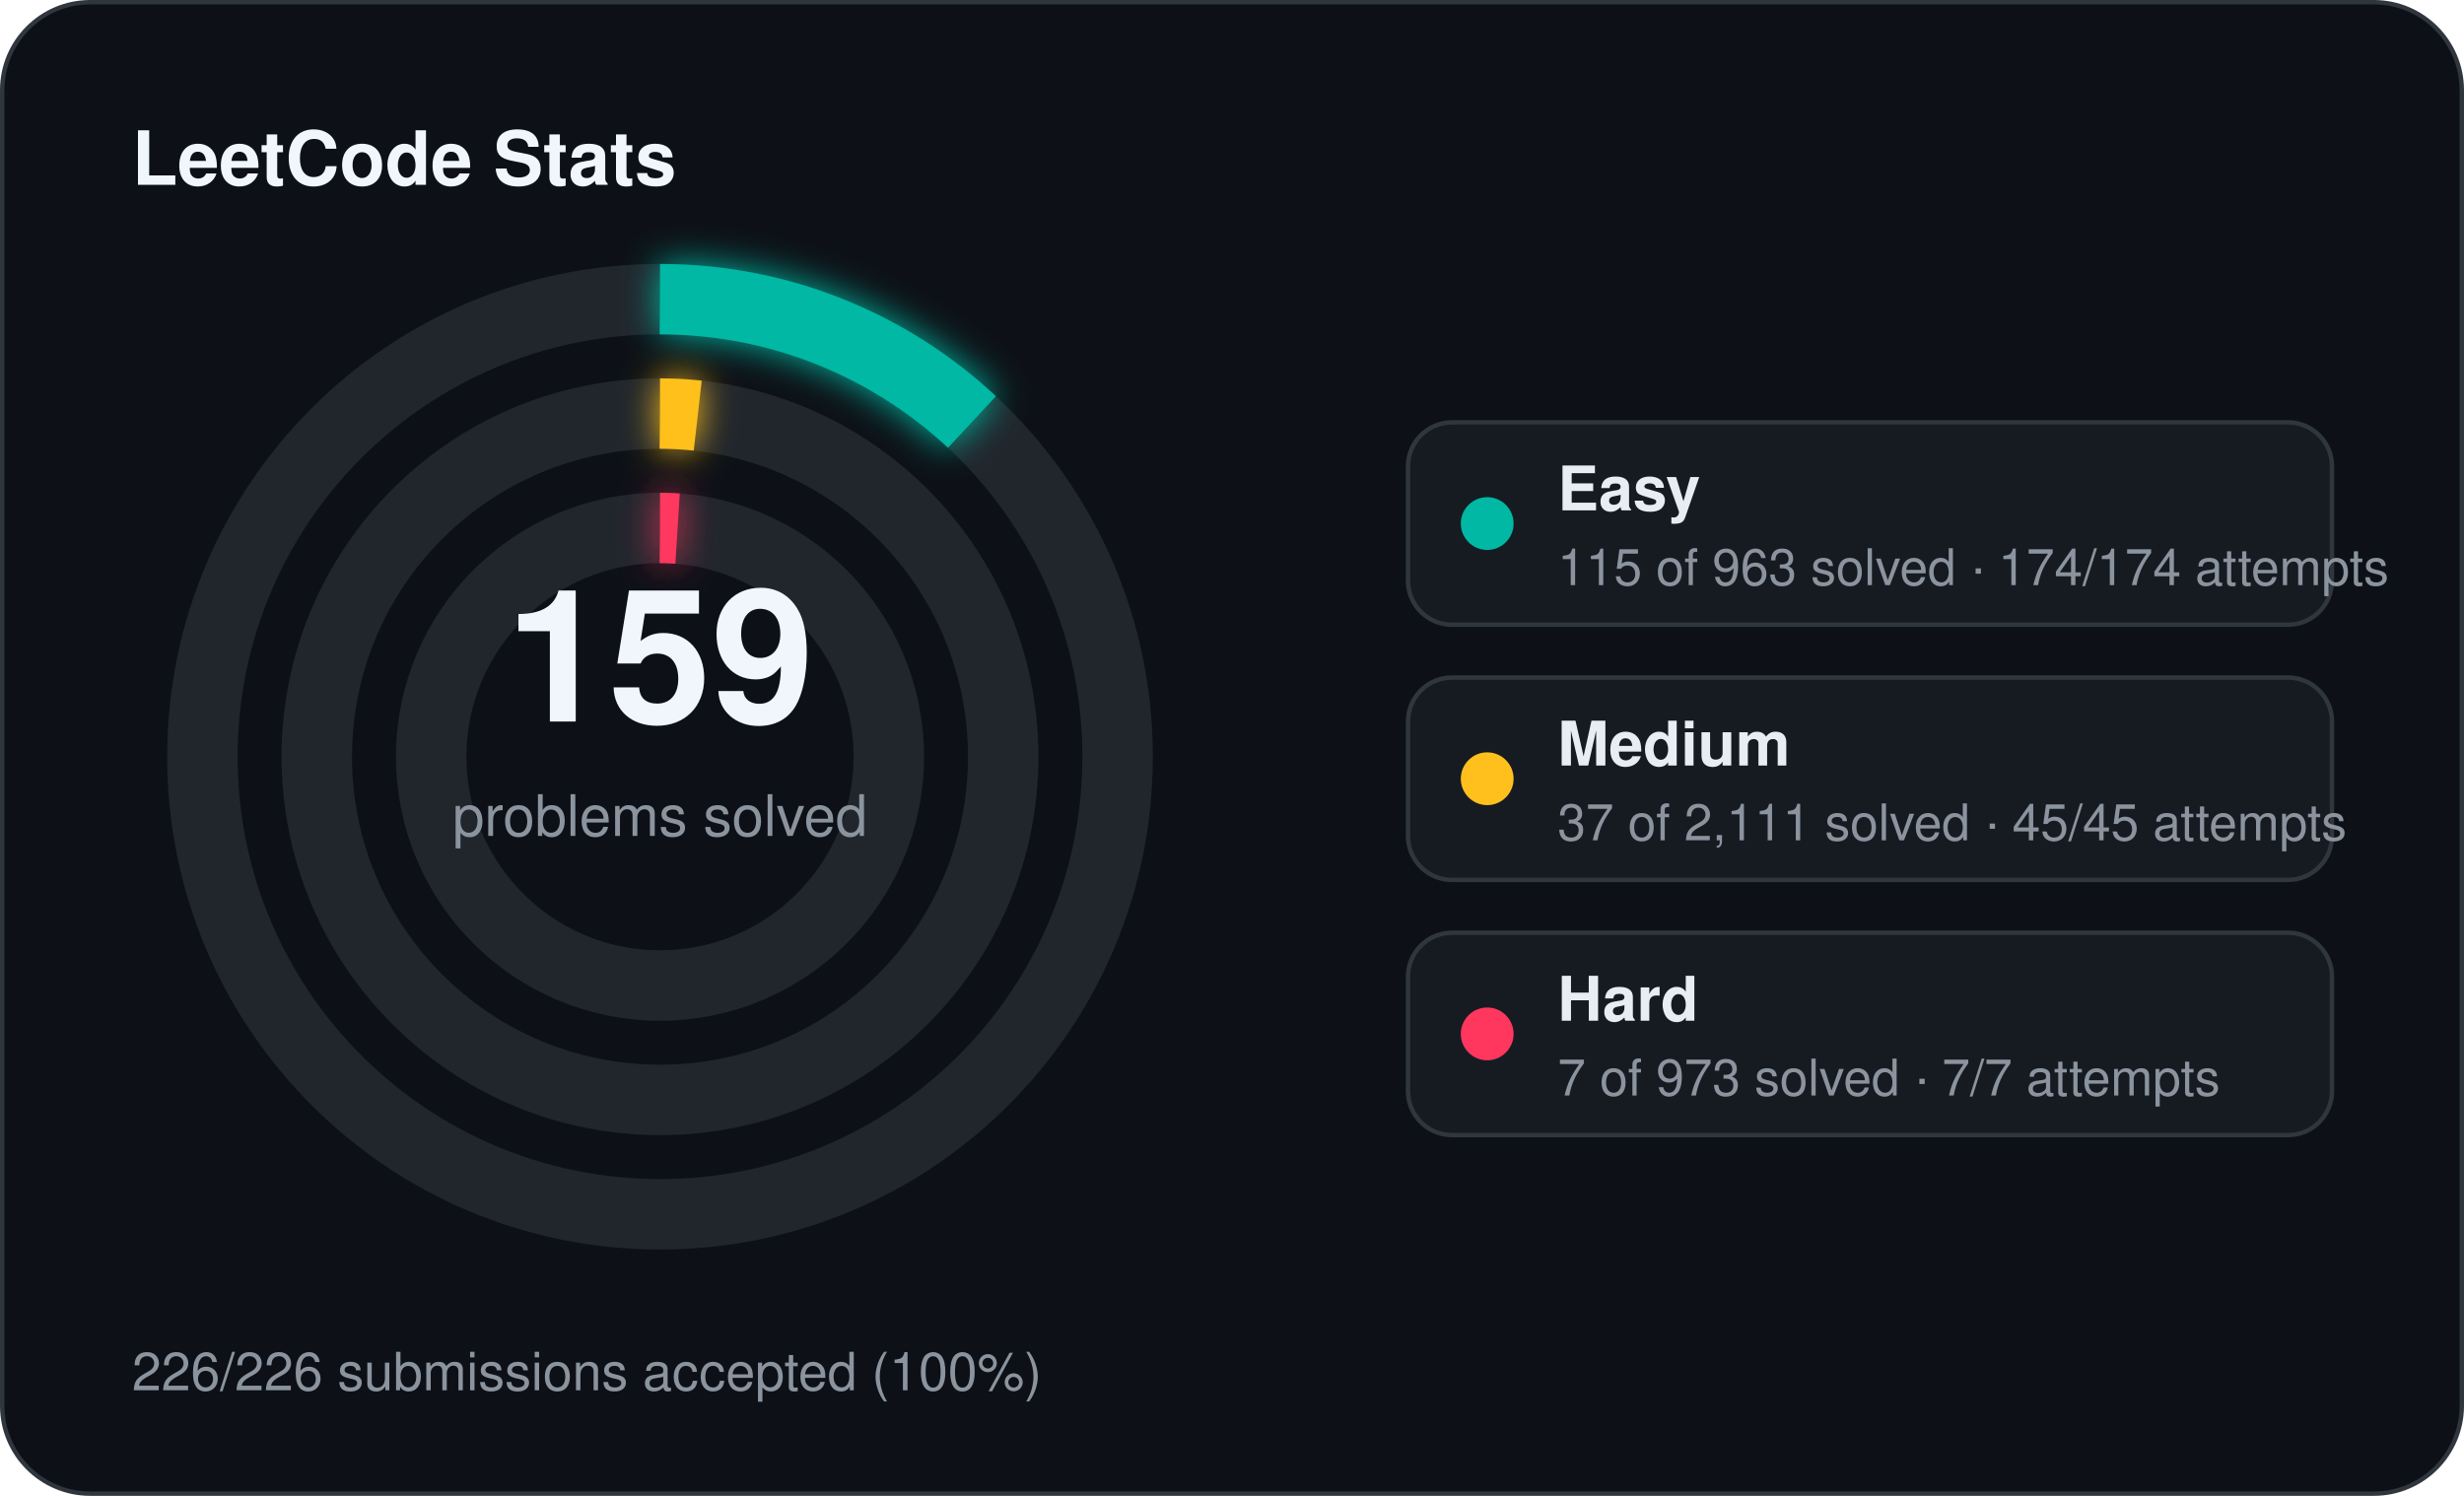
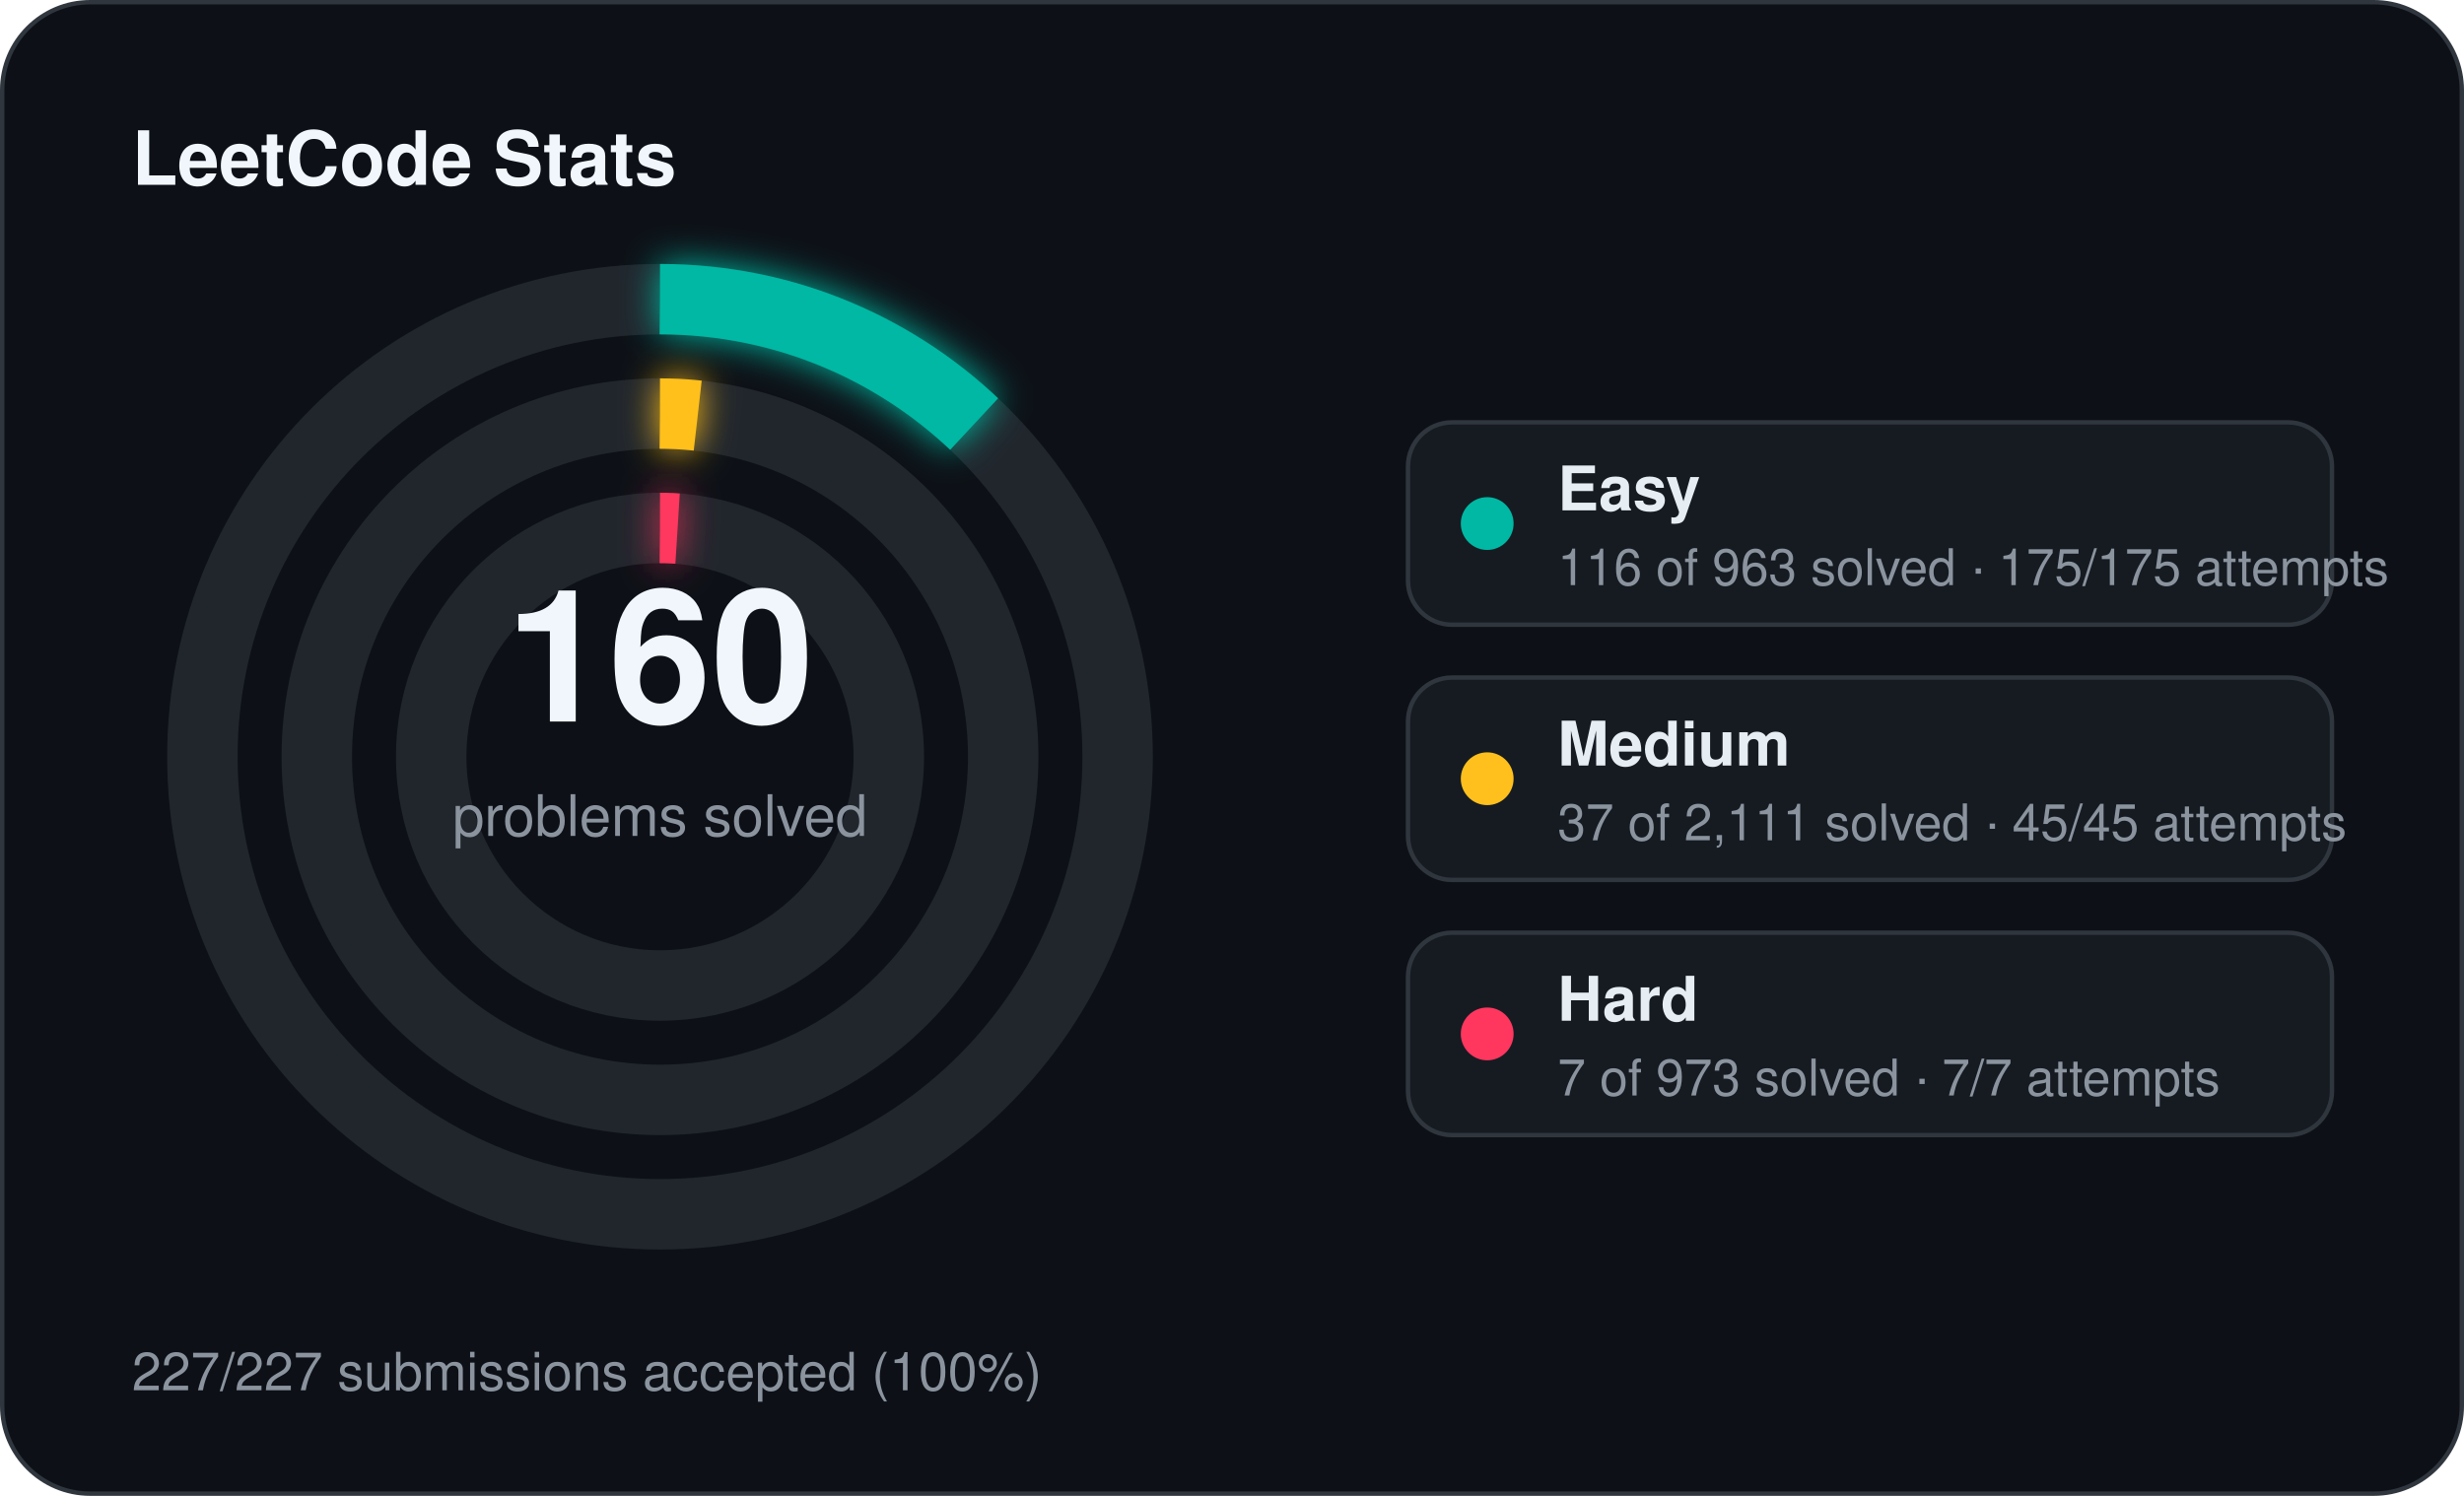
<svg xmlns="http://www.w3.org/2000/svg" width="560" height="340" viewBox="0 0 560 340">
  <defs>
    <filter id="stats-glow" x="-60%" y="-60%" width="220%" height="220%">
      <feGaussianBlur stdDeviation="4" result="blur" />
      <feMerge>
        <feMergeNode in="blur" />
        <feMergeNode in="SourceGraphic" />
      </feMerge>
    </filter>
  </defs>
  <rect x="0.5" y="0.5" width="559" height="339" rx="20" fill="#0d1117" stroke="#30363d" stroke-width="1" />
  <text x="30" y="42" fill="#f0f6fc" font-family="Segoe UI, Helvetica, Arial, sans-serif" font-size="17" font-weight="700">LeetCode Stats</text>
  <circle cx="150" cy="172" r="104" fill="none" stroke="#21262d" stroke-width="16" />
-   <circle cx="150" cy="172" r="104" fill="none" stroke="#00b8a3" stroke-width="16" stroke-linecap="butt" stroke-dasharray="78.03 653.45" transform="rotate(-90 150 172)" filter="url(#stats-glow)" />
+   <circle cx="150" cy="172" r="104" fill="none" stroke="#00b8a3" stroke-width="16" stroke-linecap="butt" stroke-dasharray="78.71 653.45" transform="rotate(-90 150 172)" filter="url(#stats-glow)" />
  <circle cx="150" cy="172" r="78" fill="none" stroke="#21262d" stroke-width="16" />
  <circle cx="150" cy="172" r="78" fill="none" stroke="#ffc01e" stroke-width="16" stroke-linecap="butt" stroke-dasharray="8.59 490.09" transform="rotate(-90 150 172)" filter="url(#stats-glow)" />
  <circle cx="150" cy="172" r="52" fill="none" stroke="#21262d" stroke-width="16" />
  <circle cx="150" cy="172" r="52" fill="none" stroke="#ff375f" stroke-width="16" stroke-linecap="butt" stroke-dasharray="4.00 326.73" transform="rotate(-90 150 172)" filter="url(#stats-glow)" />
-   <text x="150" y="164" text-anchor="middle" fill="#f0f6fc" font-family="Segoe UI, Helvetica, Arial, sans-serif" font-size="42" font-weight="700">159</text>
+   <text x="150" y="164" text-anchor="middle" fill="#f0f6fc" font-family="Segoe UI, Helvetica, Arial, sans-serif" font-size="42" font-weight="700">160</text>
  <text x="150" y="190" text-anchor="middle" fill="#8b949e" font-family="Segoe UI, Helvetica, Arial, sans-serif" font-size="13">problems solved</text>
  <rect x="320" y="96" width="210" height="46" rx="10" fill="#161b22" stroke="#30363d" stroke-width="1" />
  <circle cx="338" cy="119" r="6" fill="#00b8a3" />
  <text x="354" y="116" fill="#e6edf3" font-family="Segoe UI, Helvetica, Arial, sans-serif" font-size="14" font-weight="600">Easy</text>
-   <text x="354" y="133" fill="#8b949e" font-family="Segoe UI, Helvetica, Arial, sans-serif" font-size="11.5">115 of 963 solved · 174/174 attempts</text>
+   <text x="354" y="133" fill="#8b949e" font-family="Segoe UI, Helvetica, Arial, sans-serif" font-size="11.5">116 of 963 solved · 175/175 attempts</text>
  <rect x="320" y="154" width="210" height="46" rx="10" fill="#161b22" stroke="#30363d" stroke-width="1" />
  <circle cx="338" cy="177" r="6" fill="#ffc01e" />
  <text x="354" y="174" fill="#e6edf3" font-family="Segoe UI, Helvetica, Arial, sans-serif" font-size="14" font-weight="600">Medium</text>
  <text x="354" y="191" fill="#8b949e" font-family="Segoe UI, Helvetica, Arial, sans-serif" font-size="11.5">37 of 2,111 solved · 45/45 attempts</text>
  <rect x="320" y="212" width="210" height="46" rx="10" fill="#161b22" stroke="#30363d" stroke-width="1" />
  <circle cx="338" cy="235" r="6" fill="#ff375f" />
  <text x="354" y="232" fill="#e6edf3" font-family="Segoe UI, Helvetica, Arial, sans-serif" font-size="14" font-weight="600">Hard</text>
  <text x="354" y="249" fill="#8b949e" font-family="Segoe UI, Helvetica, Arial, sans-serif" font-size="11.5">7 of 973 solved · 7/7 attempts</text>
-   <text x="30" y="316" fill="#8b949e" font-family="Segoe UI, Helvetica, Arial, sans-serif" font-size="12">226/226 submissions accepted (100%)</text>
+   <text x="30" y="316" fill="#8b949e" font-family="Segoe UI, Helvetica, Arial, sans-serif" font-size="12">227/227 submissions accepted (100%)</text>
</svg>
